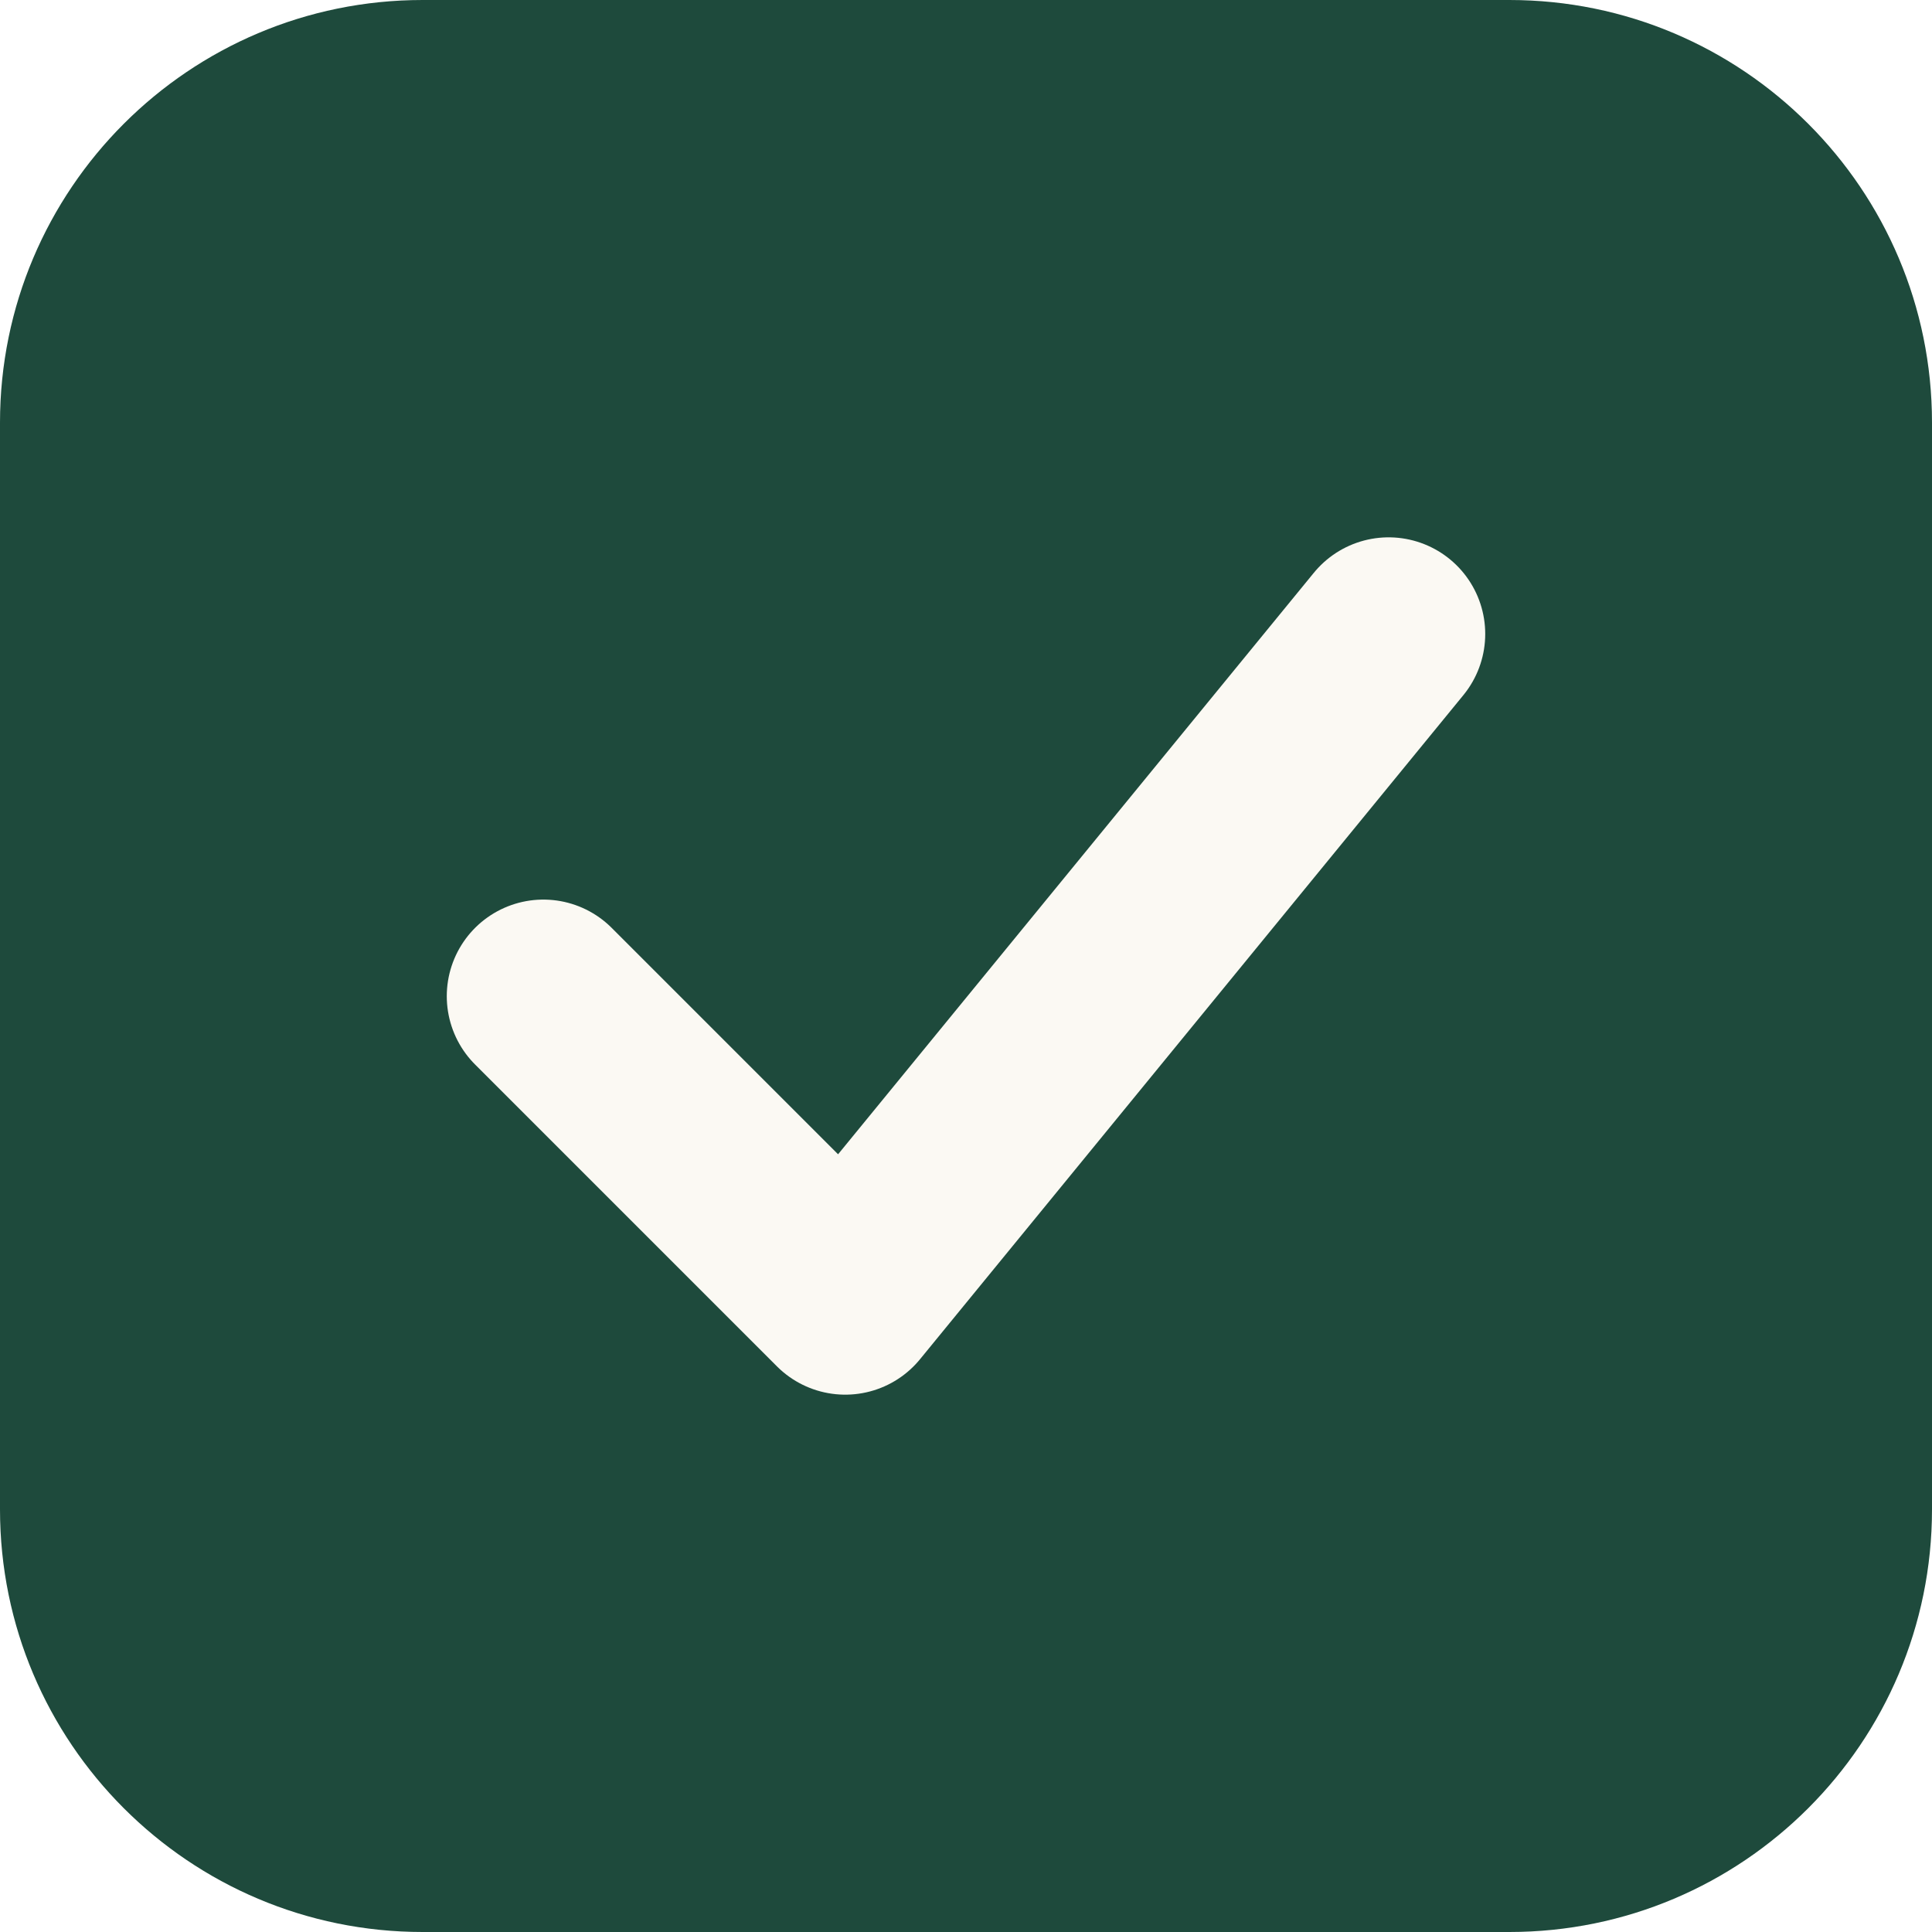
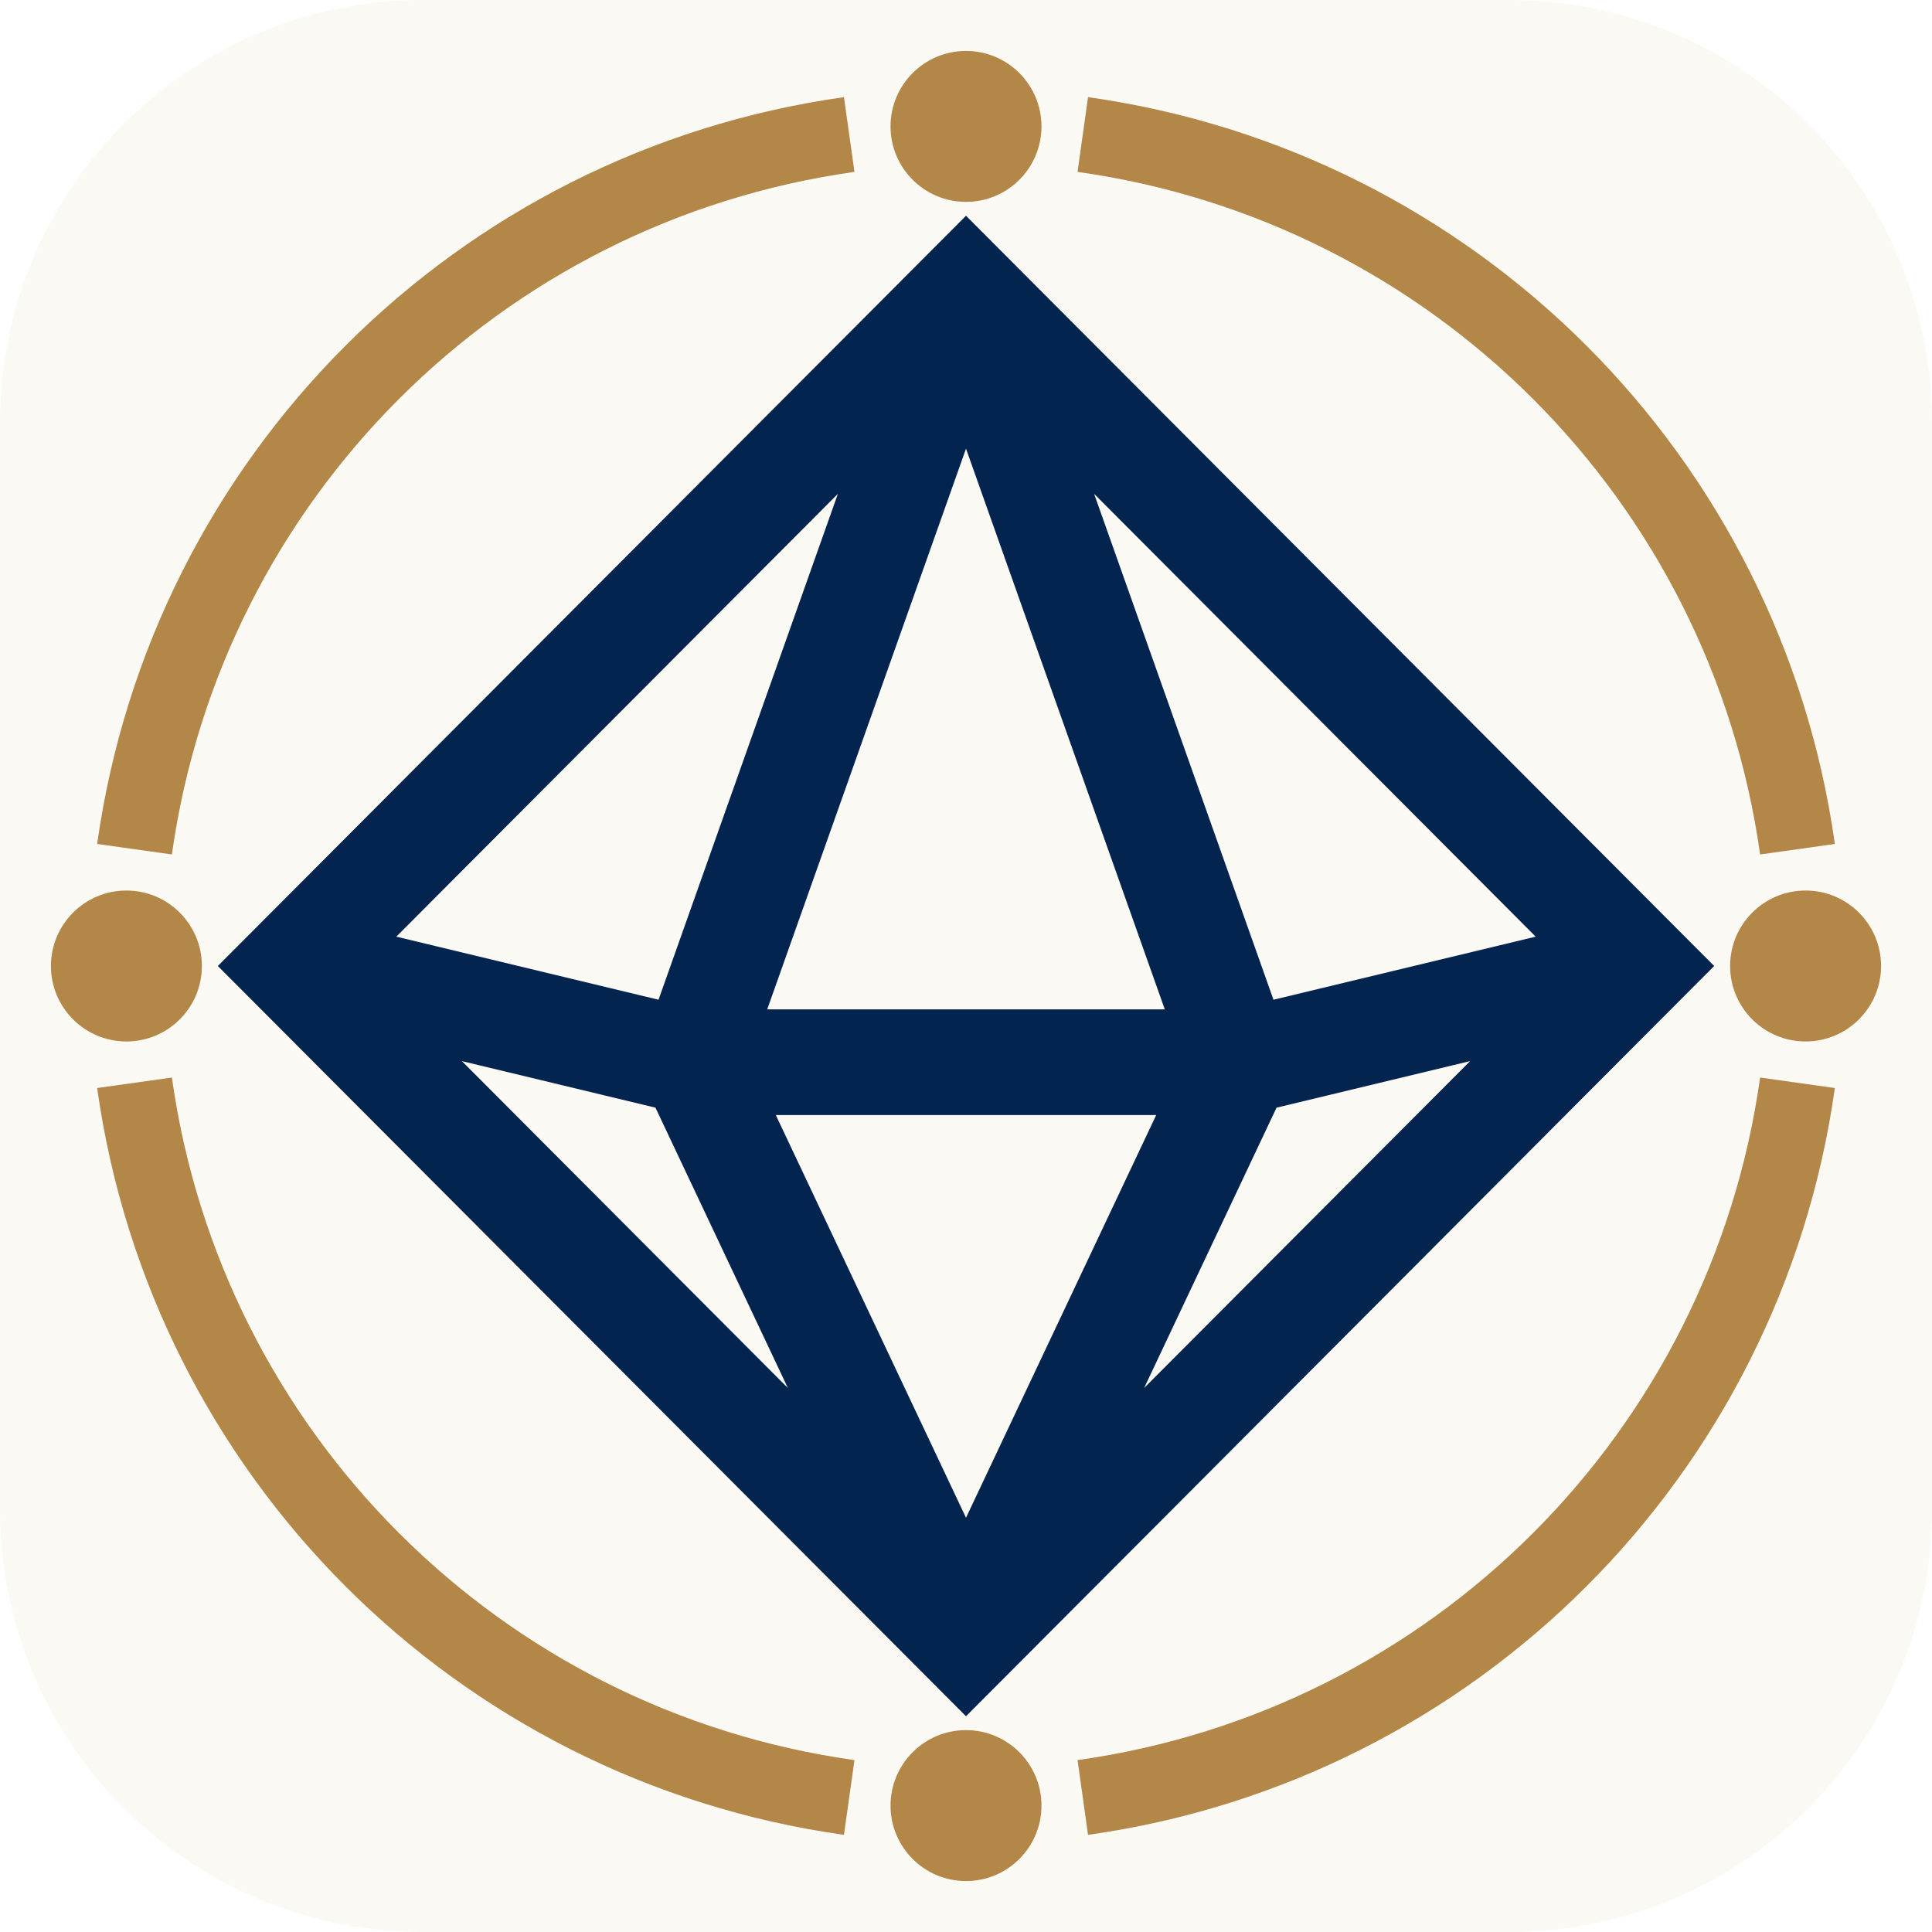
- <svg xmlns="http://www.w3.org/2000/svg" viewBox="0 0 32 32">
-   <rect width="32" height="32" rx="7" fill="#1e4a3c" />
-   <path d="M9 16.5 L14 21.5 L23 10.5" fill="none" stroke="#fbf9f3" stroke-width="3.2" stroke-linecap="round" stroke-linejoin="round" />
+ <svg xmlns="http://www.w3.org/2000/svg" viewBox="-512 -512 1024 1024">
+   <rect x="-512" y="-512" width="1024" height="1024" rx="224" fill="#fbf9f3" />
+   <path d="M440.7 61.9A445 445 0 0 1 61.9 440.7M-61.9 440.7A445 445 0 0 1 -440.7 61.9M-440.7 -61.9A445 445 0 0 1 -61.9 -440.7M61.9 -440.7A445 445 0 0 1 440.7 -61.9" fill="none" stroke="#b38747" stroke-width="40" />
+   <g fill="#b38747">
+     <circle cx="0" cy="-445" r="40" />
+     <circle cx="445" cy="0" r="40" />
+     <circle cx="0" cy="445" r="40" />
+     <circle cx="-445" cy="0" r="40" />
+   </g>
+   <path d="M0 -358L-357 0L0 358L357 0ZM0 -358L-145 51L0 358L145 51ZM-357 0L-145 51H145L357 0" fill="none" stroke="#03244e" stroke-width="56" stroke-linejoin="miter" stroke-miterlimit="2" />
</svg>
